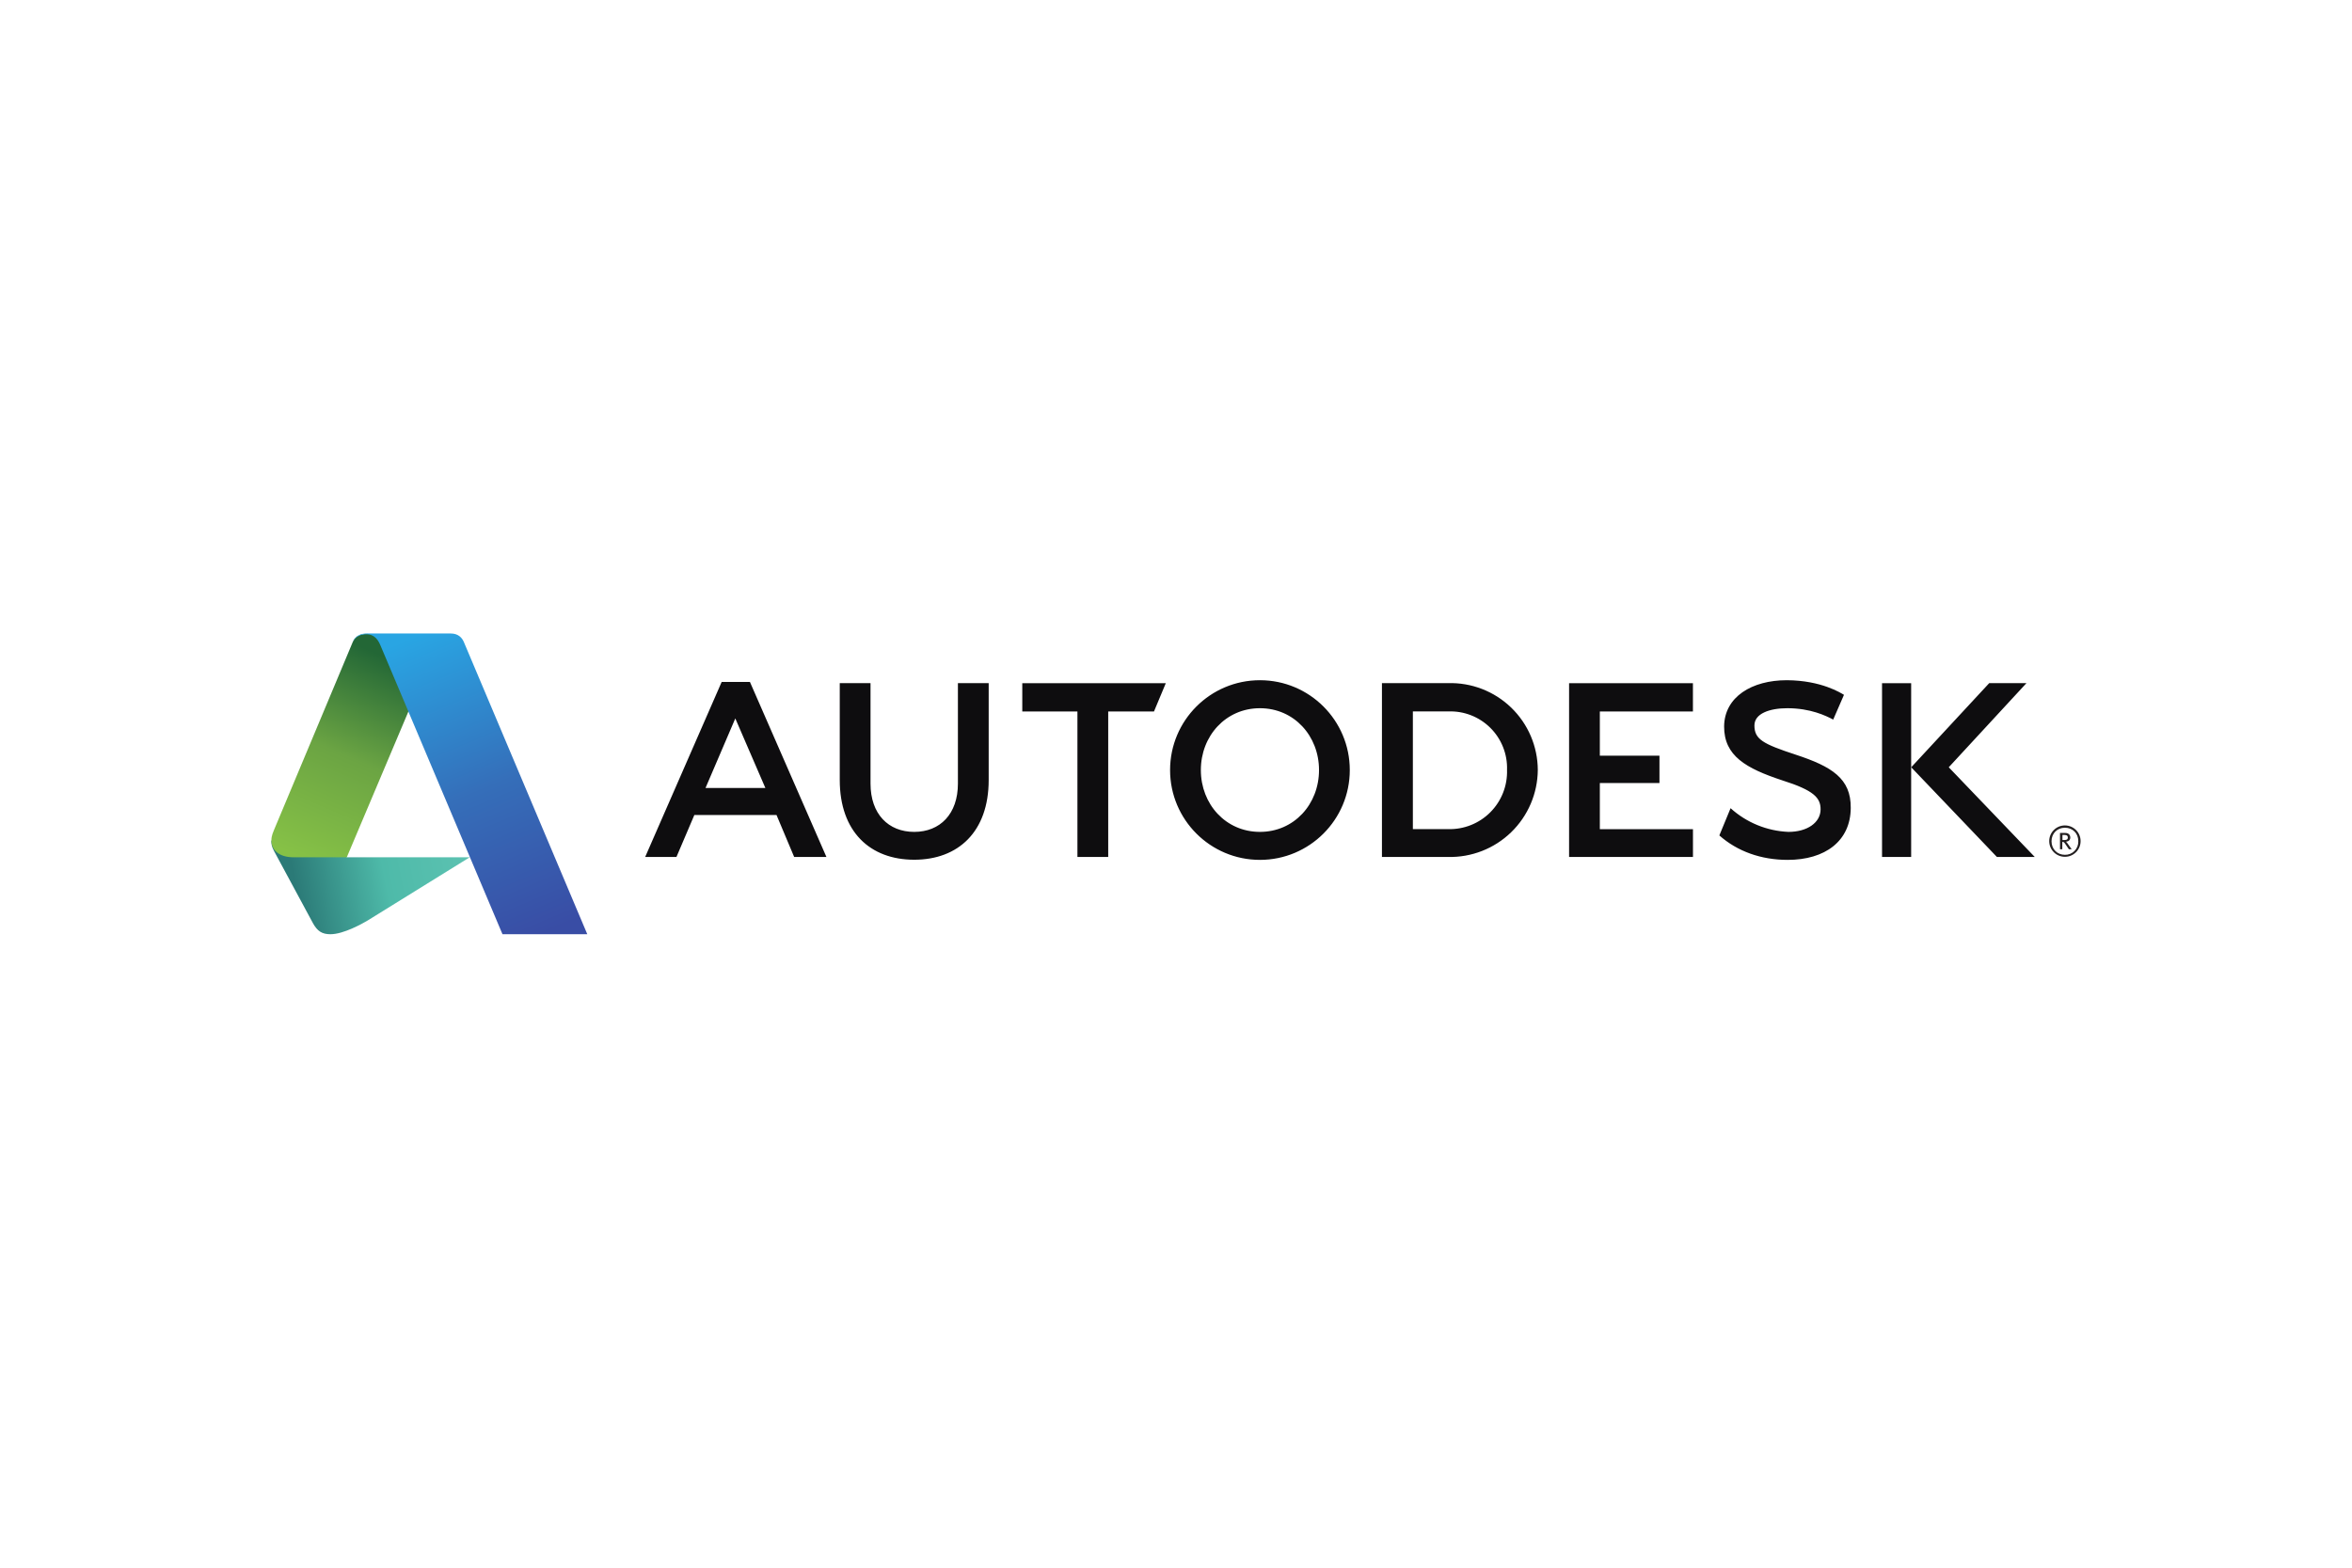
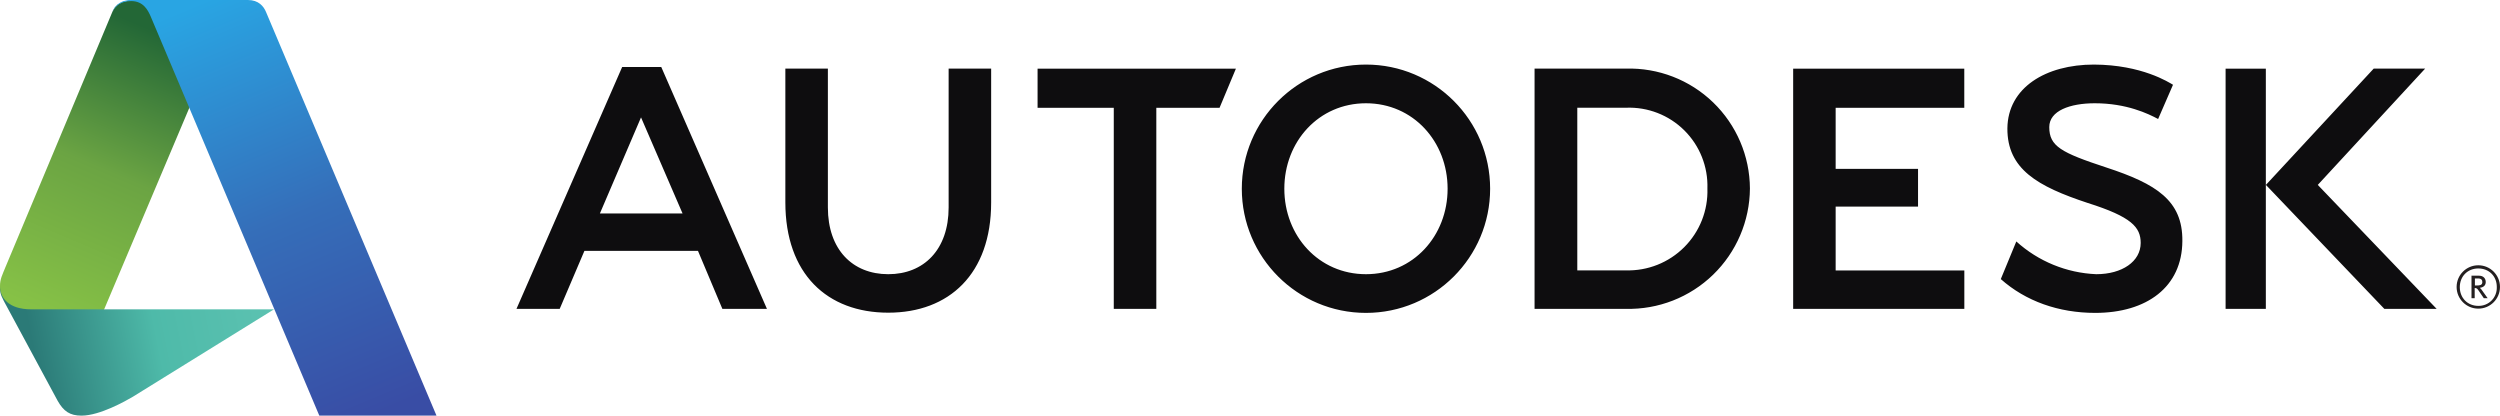
- <svg xmlns="http://www.w3.org/2000/svg" xmlns:xlink="http://www.w3.org/1999/xlink" width="1200" height="800" viewBox="-149.85 -41.52 1298.7 249.13">
+ <svg xmlns="http://www.w3.org/2000/svg" xmlns:xlink="http://www.w3.org/1999/xlink" viewBox="0.01 0.01 998.99 166.09">
  <defs>
    <linearGradient id="c">
      <stop offset="0" stop-color="#29a5e3" />
      <stop offset=".52" stop-color="#356eb9" />
      <stop offset="1" stop-color="#394da5" />
    </linearGradient>
    <linearGradient id="b">
      <stop offset="0" stop-color="#2b7a77" />
      <stop offset=".51" stop-color="#4ebaa9" />
      <stop offset="1" stop-color="#5cc2b1" />
    </linearGradient>
    <linearGradient id="a">
      <stop offset="0" stop-color="#236736" />
      <stop offset=".49" stop-color="#6ba443" />
      <stop offset="1" stop-color="#86c146" />
    </linearGradient>
    <linearGradient xlink:href="#a" id="g" x1="908.37" x2="637.57" y1="189.12" y2="825.09" gradientUnits="userSpaceOnUse" />
    <linearGradient xlink:href="#b" id="f" x1="627.31" x2="1173.01" y1="939.97" y2="831.24" gradientUnits="userSpaceOnUse" />
    <linearGradient xlink:href="#c" id="h" x1="1013" x2="1410.99" y1="117.32" y2="1065.12" gradientUnits="userSpaceOnUse" />
    <clipPath id="d" clipPathUnits="userSpaceOnUse">
      <path d="M637.5 36h117.71v19.52H637.5z" />
    </clipPath>
    <clipPath id="e" clipPathUnits="userSpaceOnUse">
      <path d="M637.5 36h117.71v19.52H637.5z" />
    </clipPath>
  </defs>
  <g fill="#231f20" clip-path="url(#d)" transform="matrix(8.49547 0 0 -8.49547 -5416.87 471.74)">
    <path d="M755.06 42.02a.85.85 0 0 0-.87-.88c-.5 0-.87.37-.87.88s.37.88.87.88.87-.36.87-.87m.15 0a1.02 1.02 0 1 1-2.04 0 1.02 1.02 0 0 1 2.04 0" />
    <path d="M754.38 42.26c0-.15-.13-.16-.25-.16h-.1v.33h.15c.15 0 .2-.07.2-.17m.25-.76-.25.35a.57.57 0 0 1-.12.14c.18.02.28.12.28.27 0 .16-.1.3-.32.3h-.35V41.5h.15v.48c.09 0 .12-.03.17-.1l.26-.38z" />
  </g>
  <path fill="#0e0d0f" d="m256.16 46.92-16.44 38.4h33.04zm50.31 76.5h-17.81l-9.74-23.16h-45.38l-9.87 23.16H206.4l42.23-96.65h15.61zm155.6 0h-17V43.08h-30.45V27.45h79.25l-6.53 15.63h-25.27zm322.86-80.34h-51.4v24.4h32.92v15.1h-32.92v25.5h51.42v15.34h-68.4V27.45h68.38zm120.5 80.35h-16.08V27.45h16.08z" />
  <g clip-path="url(#e)" transform="matrix(8.49547 0 0 -8.49547 -5416.87 471.74)">
    <path fill="#0e0d0f" d="M736.15 50.67c-1.16 0-2.14-.35-2.14-1.12 0-.9.55-1.2 2.68-1.9 2.35-.77 3.6-1.55 3.58-3.46-.01-2.16-1.67-3.38-4.1-3.38-1.72 0-3.27.55-4.44 1.59l.73 1.77a5.97 5.97 0 0 1 3.76-1.54c1.22 0 2.09.6 2.09 1.47 0 .74-.43 1.23-2.49 1.88-2.36.78-3.79 1.59-3.78 3.51.02 1.92 1.81 3 4.07 3 2.26-.01 3.53-.84 3.72-.95l-.7-1.61c-.47.25-1.48.74-2.98.74m10.49-3.84 5.05 5.47h-2.42l-5.07-5.47 5.57-5.83h2.46zm-44.77-4.2c-2.22 0-3.84 1.8-3.84 4.02s1.62 4.02 3.84 4.02c2.22 0 3.84-1.8 3.84-4.02 0-2.22-1.62-4.02-3.84-4.02m0 9.86a5.84 5.84 0 1 1 0-11.68 5.84 5.84 0 0 1 0 11.68m12.22-9.68h-2.28v7.65h2.29a3.68 3.68 0 0 0 3.83-3.8 3.73 3.73 0 0 0-3.84-3.85m0 9.49h-4.29V41h4.29a5.7 5.7 0 0 1 5.84 5.66 5.67 5.67 0 0 1-5.84 5.64M684.24 46c0-3.36-1.98-5.18-4.84-5.18-2.87 0-4.84 1.82-4.84 5.19v6.29h2v-6.53c0-1.98 1.16-3.14 2.84-3.14s2.84 1.16 2.84 3.14v6.53h2z" />
  </g>
  <path fill="url(#f)" d="M733.24 1068.4c-27.14 0-41.25-10.24-54.8-34.03l-123.7-229.33c-8.53-16.43-8.67-21.9-8.67-33.75l194.43 8.57 44.5 44.5h390l-323.82 200.6c-15.78 9.34-75.81 43.44-117.94 43.44z" transform="translate(-95.06 -19.9) scale(.17409)" />
  <path fill="url(#g)" d="M785.18 824.36H617c-50.8 0-70.93-26.57-70.93-53.07 0-16.77 5.4-25.92 12.86-44.55l245.09-585.1 2.63-5.13 3.4-5.26 7.05-6.88 10.36-5.54 15-3.3 25.8.67 170.31 63.3-57.59 181.61z" transform="translate(-95.06 -19.9) scale(.17409)" />
  <path fill="url(#h)" fill-rule="evenodd" d="M1279 1068.36 892.14 152.54c-6.66-15.6-17.34-35.71-45-35.71-24.7 0-36.47 11.96-43.12 24.82 3.44-9.27 13.84-27.29 43.98-27.29h267c24.6 0 36.41 14.49 41.79 27.75L1548 1068.37z" transform="translate(-95.06 -19.9) scale(.17409)" />
</svg>
